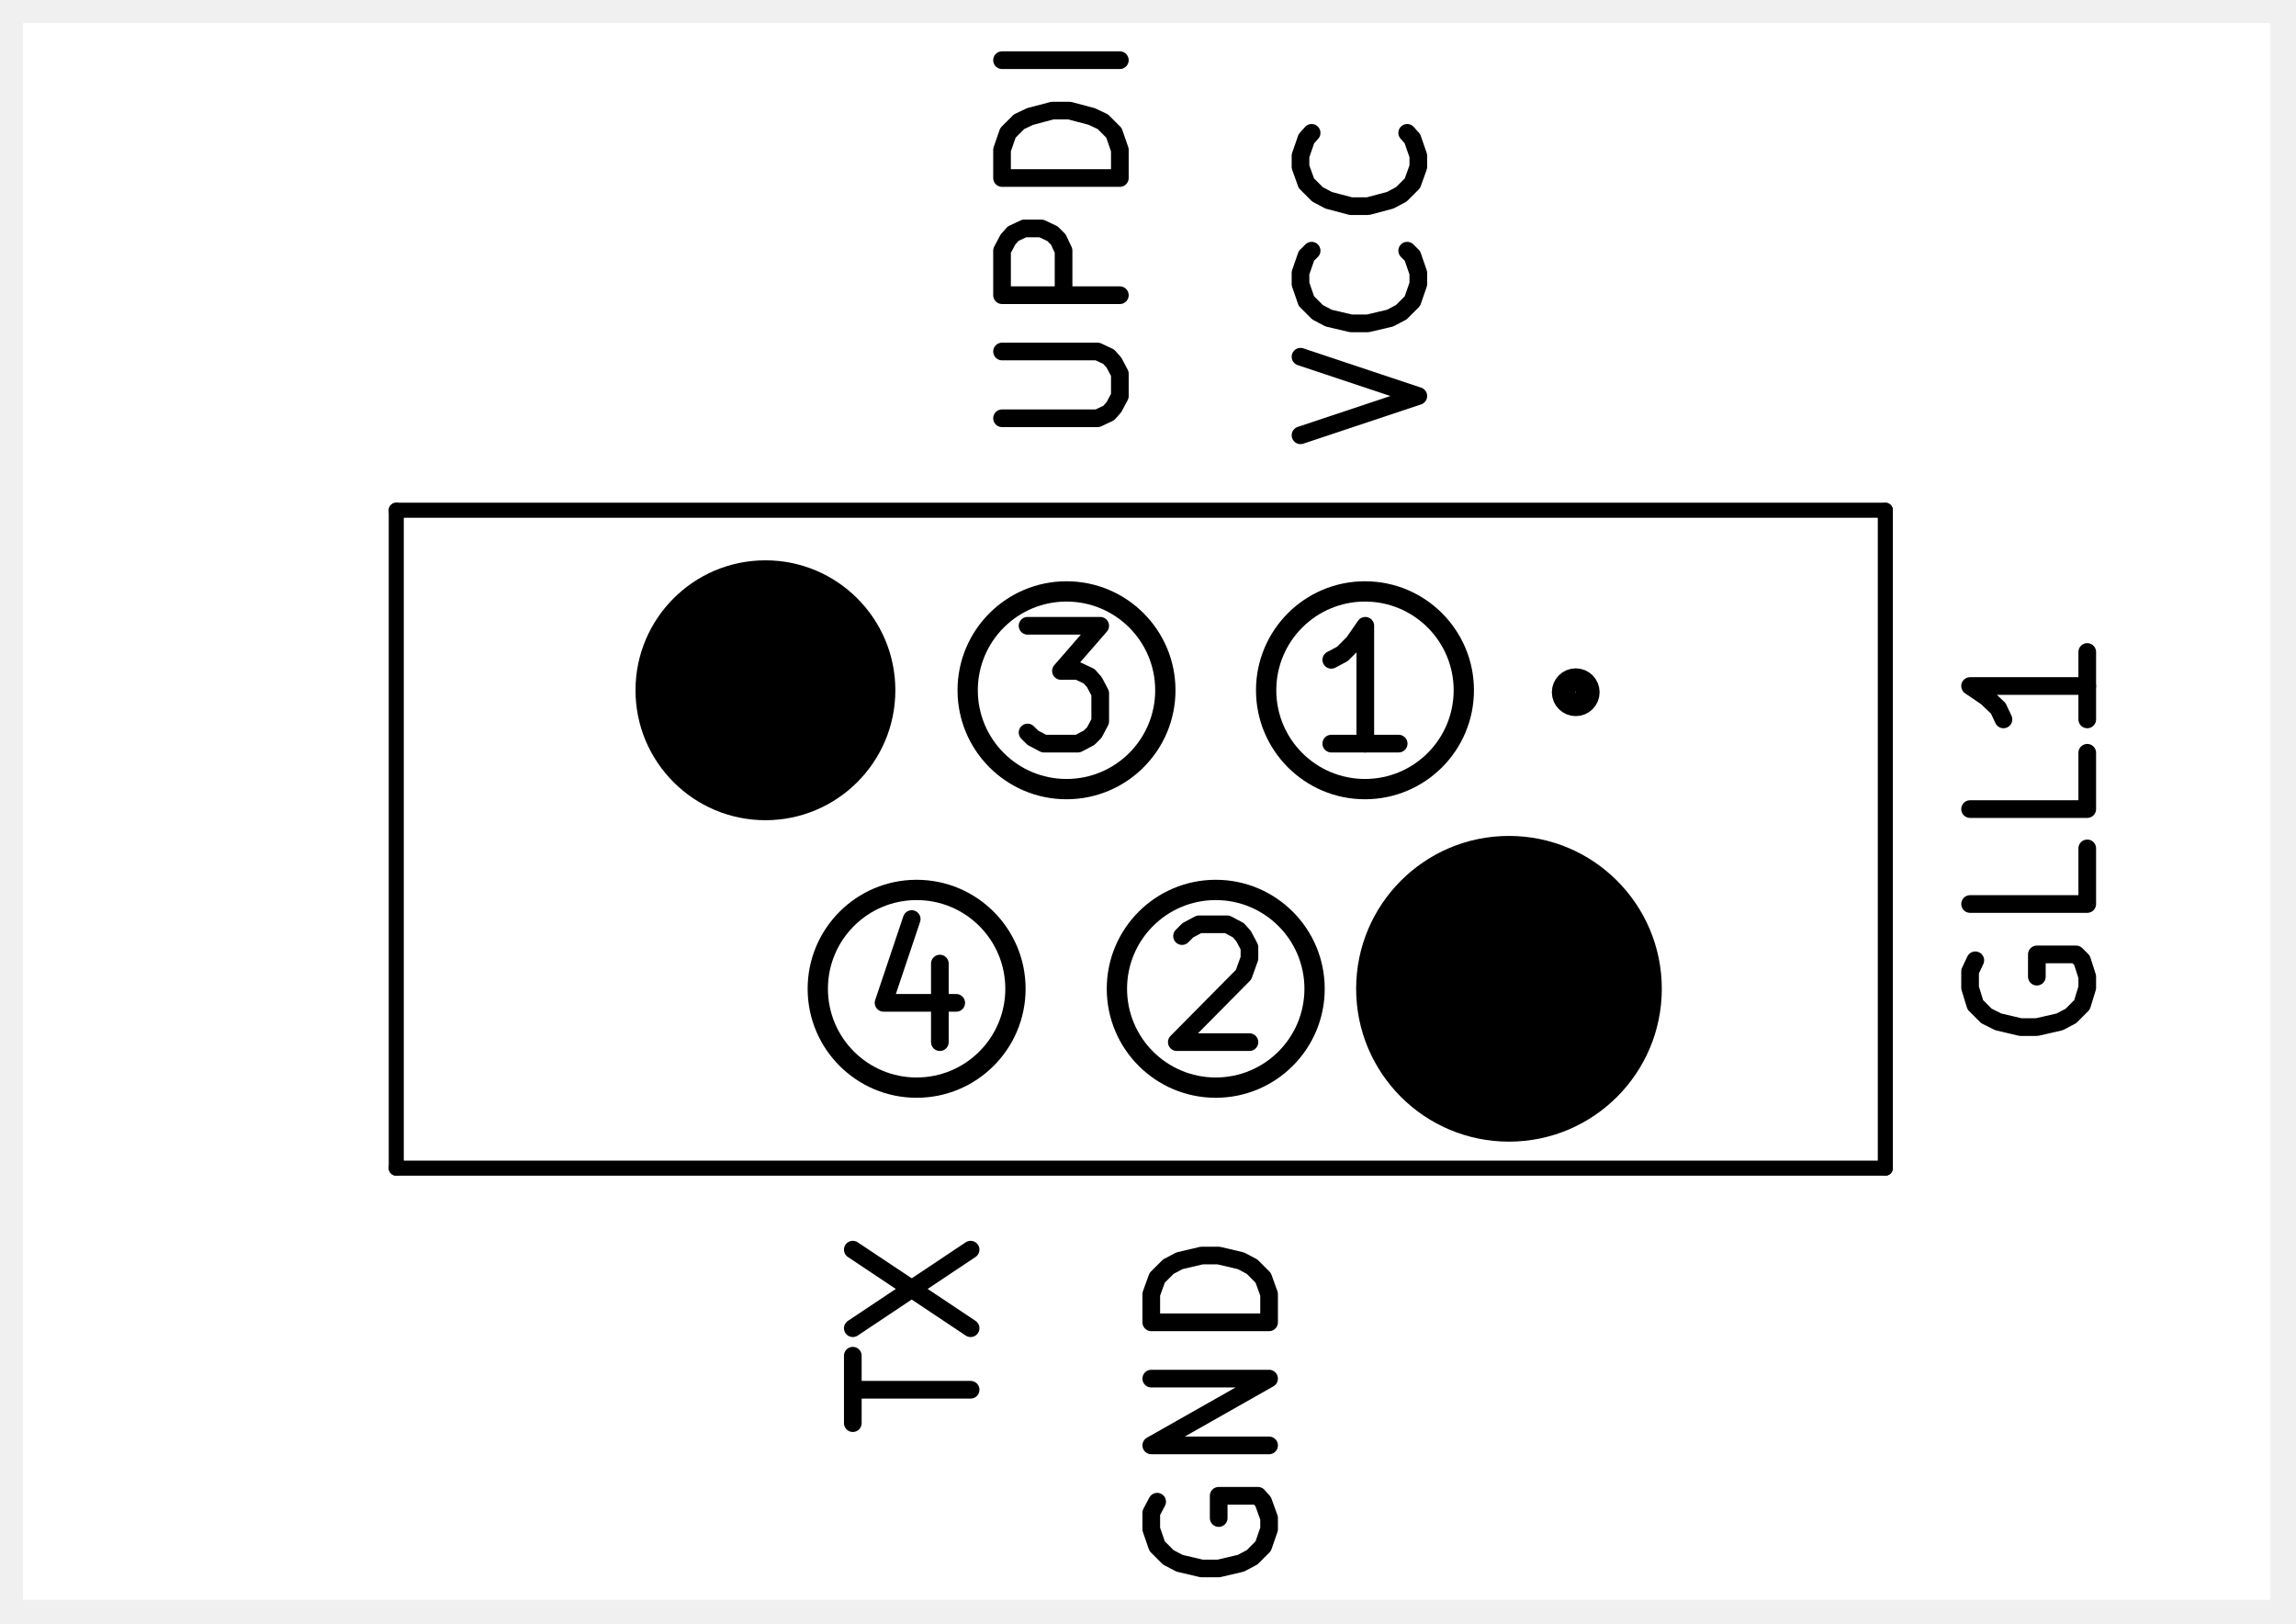
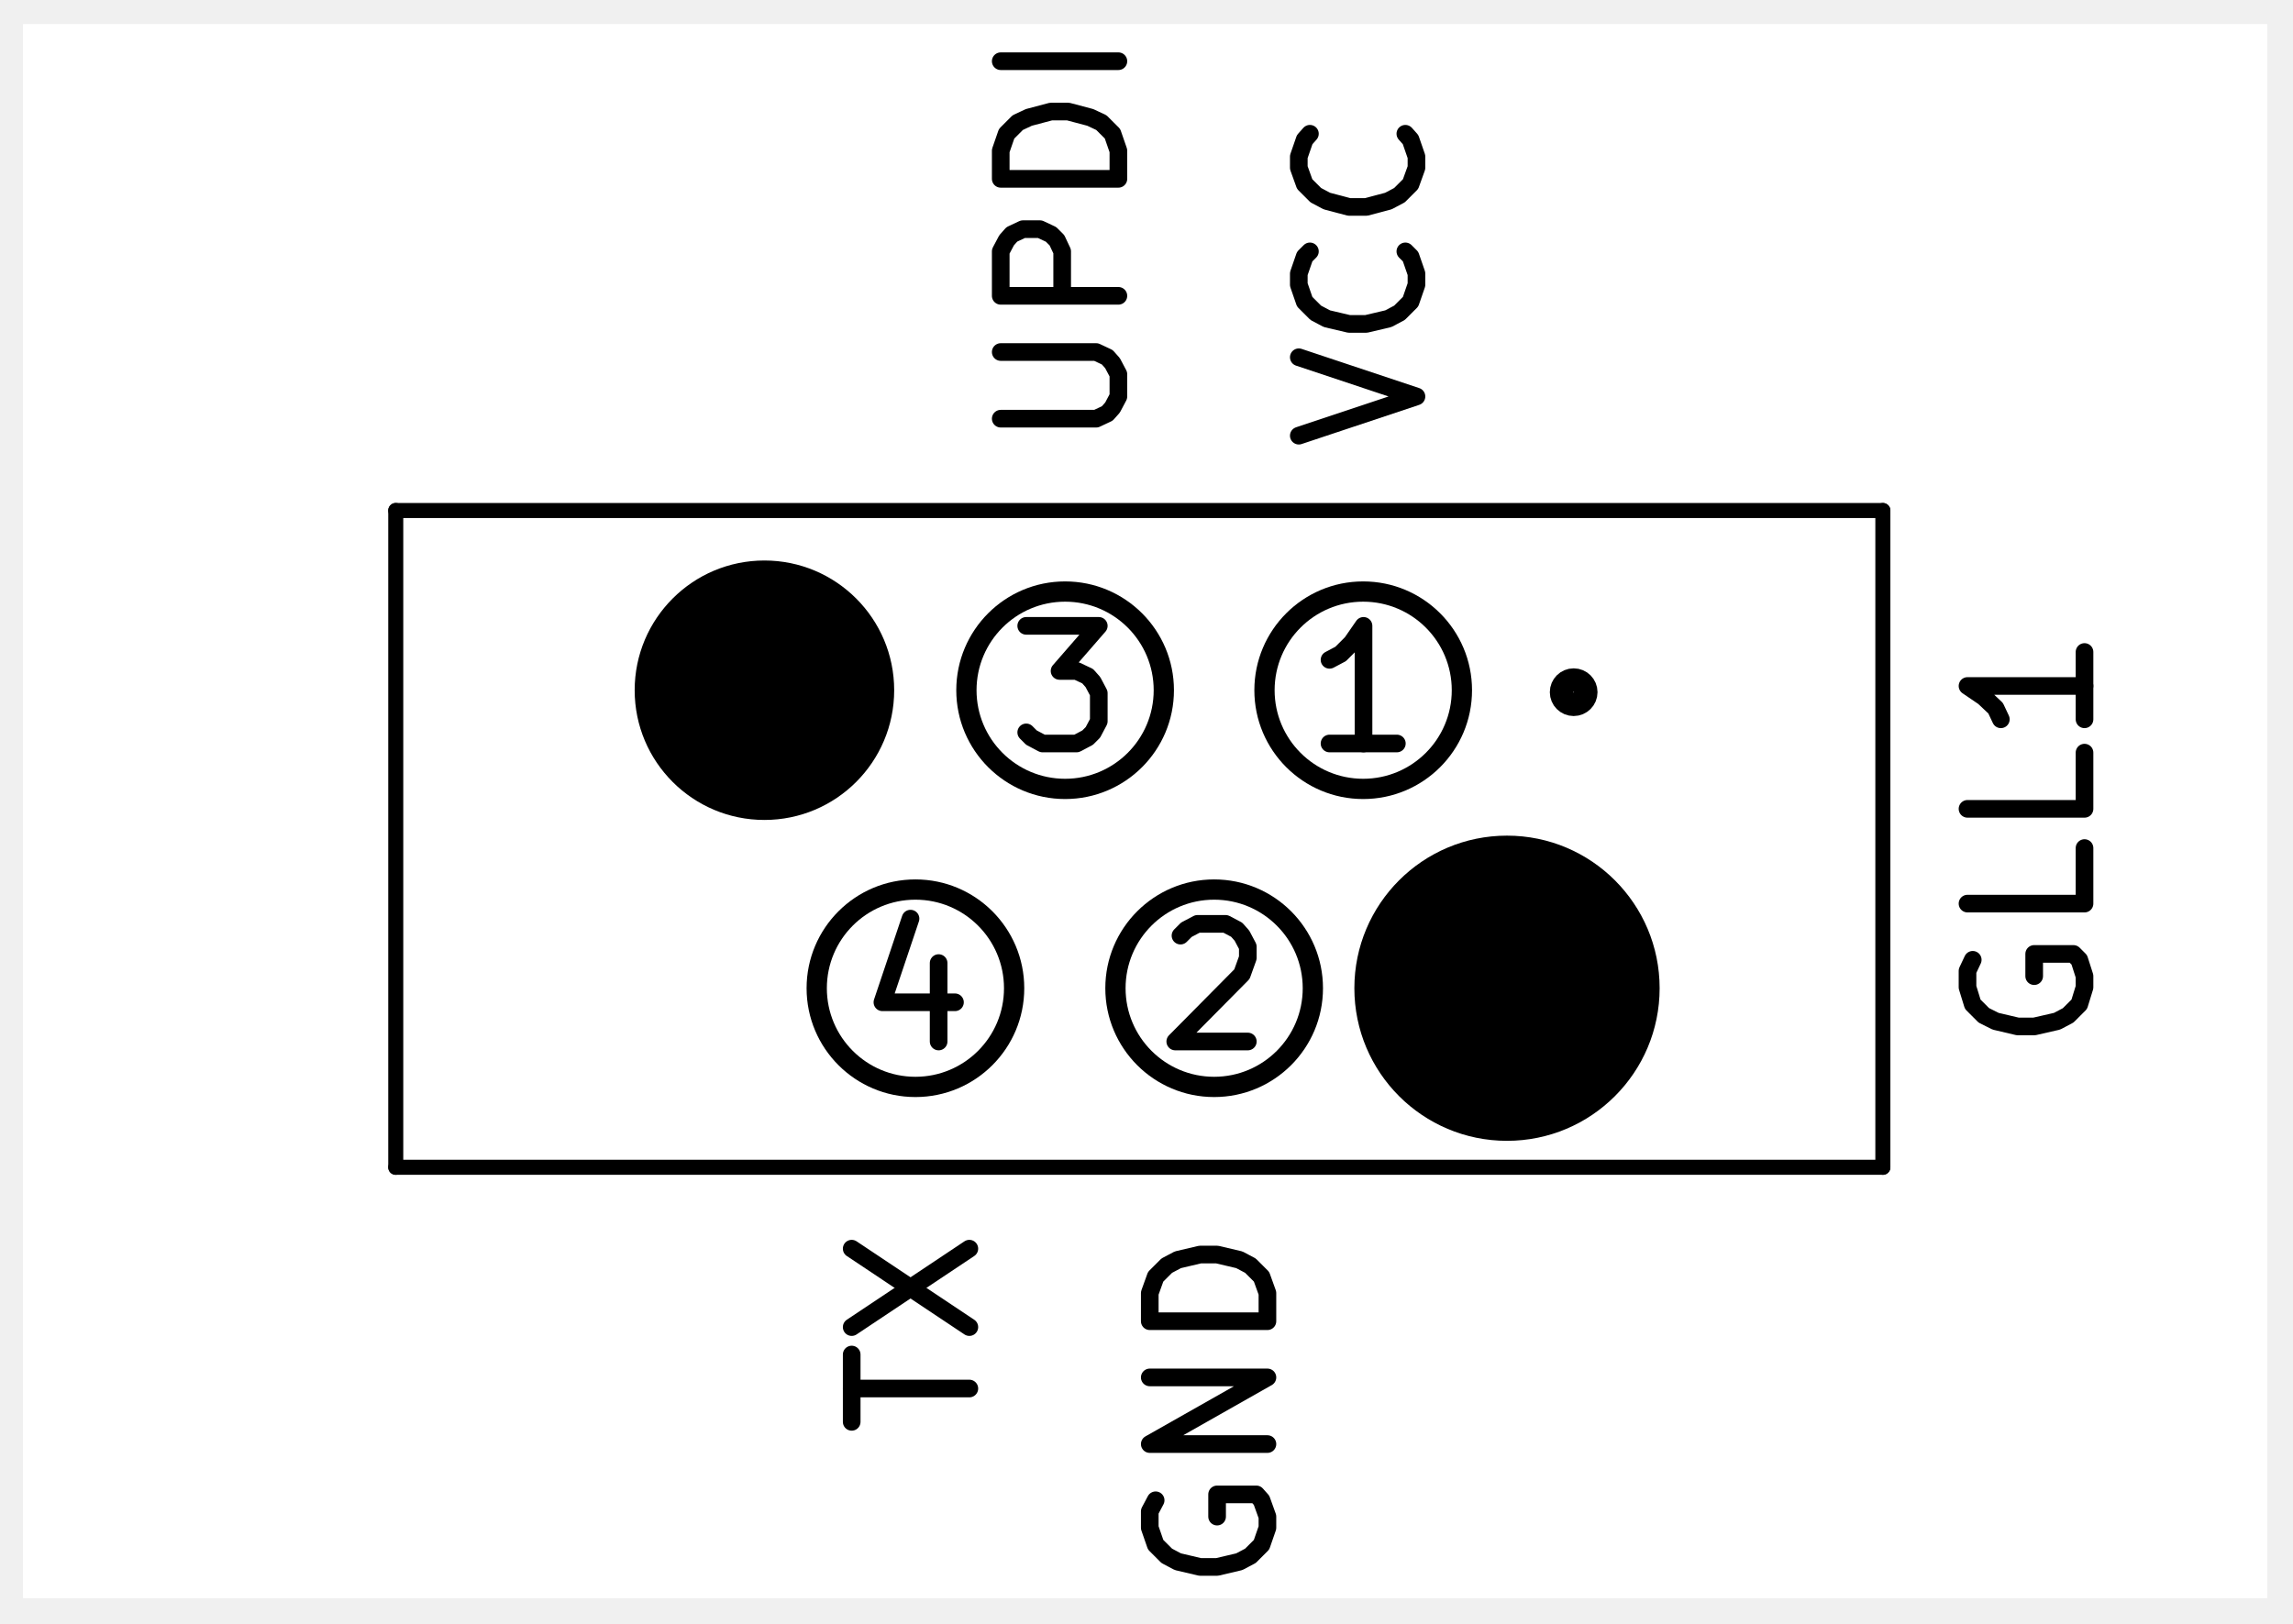
- <svg xmlns="http://www.w3.org/2000/svg" version="1.1" id="svg9" xml:space="preserve" width="1122.52" height="793.701" viewBox="0 0 1122.52 793.701">
+ <svg xmlns="http://www.w3.org/2000/svg" version="1.1" id="svg9" xml:space="preserve" width="298" height="211" viewBox="0 0 1122.52 793.701">
  <defs id="defs13">
    <clipPath clipPathUnits="userSpaceOnUse" id="clipPath25">
      <path d="M 8.504,8.852 H 832.424 V 586.772 H 8.504 Z" id="path23" />
    </clipPath>
    <clipPath clipPathUnits="userSpaceOnUse" id="clipPath37">
      <path d="m 497.144,176.612 h 112.32 v 112.32 h -112.32 z" id="path35" />
    </clipPath>
    <clipPath clipPathUnits="userSpaceOnUse" id="clipPath47">
      <path d="m 232.904,294.452 h 95.52 v 95.52 h -95.52 z" id="path45" />
    </clipPath>
    <clipPath clipPathUnits="userSpaceOnUse" id="clipPath57">
      <path d="m 460.424,302.132 h 80.16 v 80.16 h -80.16 z" id="path55" />
    </clipPath>
    <clipPath clipPathUnits="userSpaceOnUse" id="clipPath67">
      <path d="m 405.704,192.692 h 80.16 v 80.16 h -80.16 z" id="path65" />
    </clipPath>
    <clipPath clipPathUnits="userSpaceOnUse" id="clipPath77">
      <path d="m 350.984,302.132 h 80.16 v 80.16 h -80.16 z" id="path75" />
    </clipPath>
    <clipPath clipPathUnits="userSpaceOnUse" id="clipPath87">
      <path d="m 296.024,192.692 h 80.16 v 80.16 h -80.16 z" id="path85" />
    </clipPath>
    <clipPath clipPathUnits="userSpaceOnUse" id="clipPath97">
      <path d="m 498.104,177.572 h 110.4 v 110.4 h -110.4 z" id="path95" />
    </clipPath>
    <clipPath clipPathUnits="userSpaceOnUse" id="clipPath107">
      <path d="m 234.104,295.652 h 93.12 v 93.12 h -93.12 z" id="path105" />
    </clipPath>
    <clipPath clipPathUnits="userSpaceOnUse" id="clipPath117">
      <path d="m 467.864,309.572 h 65.28 v 65.28 h -65.28 z" id="path115" />
    </clipPath>
    <clipPath clipPathUnits="userSpaceOnUse" id="clipPath127">
      <path d="m 413.144,200.132 h 65.28 v 65.28 h -65.28 z" id="path125" />
    </clipPath>
    <clipPath clipPathUnits="userSpaceOnUse" id="clipPath137">
      <path d="m 358.424,309.572 h 65.28 v 65.28 h -65.28 z" id="path135" />
    </clipPath>
    <clipPath clipPathUnits="userSpaceOnUse" id="clipPath147">
      <path d="m 303.464,200.132 h 65.28 v 65.28 h -65.28 z" id="path145" />
    </clipPath>
    <clipPath clipPathUnits="userSpaceOnUse" id="clipPath157">
      <path d="m 373.544,319.412 h 33.12 v 49.68 h -33.12 z" id="path155" />
    </clipPath>
    <clipPath clipPathUnits="userSpaceOnUse" id="clipPath169">
      <path d="m 484.904,319.412 h 31.2 v 6.48 h -31.2 z" id="path167" />
    </clipPath>
    <clipPath clipPathUnits="userSpaceOnUse" id="clipPath181">
      <path d="m 484.904,319.412 h 18.96 v 49.68 h -18.96 z" id="path179" />
    </clipPath>
    <clipPath clipPathUnits="userSpaceOnUse" id="clipPath193">
      <path d="m 364.184,438.692 h 49.68 v 30.96 h -49.68 z" id="path191" />
    </clipPath>
    <clipPath clipPathUnits="userSpaceOnUse" id="clipPath205">
      <path d="m 364.184,483.812 h 49.68 v 30.96 h -49.68 z" id="path203" />
    </clipPath>
    <clipPath clipPathUnits="userSpaceOnUse" id="clipPath217">
      <path d="m 364.184,526.772 h 49.68 v 31.2 h -49.68 z" id="path215" />
    </clipPath>
    <clipPath clipPathUnits="userSpaceOnUse" id="clipPath229">
      <path d="m 364.184,569.972 h 49.68 v 6.48 h -49.68 z" id="path227" />
    </clipPath>
    <clipPath clipPathUnits="userSpaceOnUse" id="clipPath241">
      <path d="m 473.624,432.452 h 49.68 v 35.28 h -49.68 z" id="path239" />
    </clipPath>
    <clipPath clipPathUnits="userSpaceOnUse" id="clipPath253">
      <path d="m 473.624,473.492 h 49.68 v 33.12 h -49.68 z" id="path251" />
    </clipPath>
    <clipPath clipPathUnits="userSpaceOnUse" id="clipPath265">
      <path d="m 473.624,516.452 h 49.68 v 33.36 h -49.68 z" id="path263" />
    </clipPath>
    <clipPath clipPathUnits="userSpaceOnUse" id="clipPath277">
      <path d="m 341.384,209.972 h 6.48 v 35.28 h -6.48 z" id="path275" />
    </clipPath>
    <clipPath clipPathUnits="userSpaceOnUse" id="clipPath289">
      <path d="m 320.744,224.372 h 33.12 v 37.2 h -33.12 z" id="path287" />
    </clipPath>
    <clipPath clipPathUnits="userSpaceOnUse" id="clipPath301">
      <path d="m 309.464,70.292 h 6.48 v 31.2 h -6.48 z" id="path299" />
    </clipPath>
    <clipPath clipPathUnits="userSpaceOnUse" id="clipPath313">
      <path d="m 309.464,82.532 h 49.68 v 6.48 h -49.68 z" id="path311" />
    </clipPath>
    <clipPath clipPathUnits="userSpaceOnUse" id="clipPath325">
      <path d="m 309.464,105.092 h 49.68 v 35.28 h -49.68 z" id="path323" />
    </clipPath>
    <clipPath clipPathUnits="userSpaceOnUse" id="clipPath341">
      <path d="m 418.904,17.012 h 49.68 v 33.12 h -49.68 z" id="path339" />
    </clipPath>
    <clipPath clipPathUnits="userSpaceOnUse" id="clipPath353">
      <path d="m 418.904,62.132 h 49.68 v 30.96 h -49.68 z" id="path351" />
    </clipPath>
    <clipPath clipPathUnits="userSpaceOnUse" id="clipPath365">
      <path d="m 418.904,107.252 h 49.68 v 30.96 h -49.68 z" id="path363" />
    </clipPath>
    <clipPath clipPathUnits="userSpaceOnUse" id="clipPath377">
      <path d="m 142.424,164.132 h 5.76 v 246.96 h -5.76 z" id="path375" />
    </clipPath>
    <clipPath clipPathUnits="userSpaceOnUse" id="clipPath389">
      <path d="m 142.424,405.332 h 551.76 v 5.76 h -551.76 z" id="path387" />
    </clipPath>
    <clipPath clipPathUnits="userSpaceOnUse" id="clipPath401">
      <path d="m 428.264,209.972 h 33.12 v 49.68 h -33.12 z" id="path399" />
    </clipPath>
    <clipPath clipPathUnits="userSpaceOnUse" id="clipPath413">
      <path d="m 142.424,164.132 h 551.76 v 5.76 h -551.76 z" id="path411" />
    </clipPath>
    <clipPath clipPathUnits="userSpaceOnUse" id="clipPath425">
      <path d="m 688.424,164.132 h 5.76 v 246.96 h -5.76 z" id="path423" />
    </clipPath>
    <clipPath clipPathUnits="userSpaceOnUse" id="clipPath437">
      <path d="m 568.904,332.612 h 17.76 v 17.76 h -17.76 z" id="path435" />
    </clipPath>
    <clipPath clipPathUnits="userSpaceOnUse" id="clipPath449">
      <path d="m 719.144,215.492 h 49.44 v 33.12 h -49.44 z" id="path447" />
    </clipPath>
    <clipPath clipPathUnits="userSpaceOnUse" id="clipPath461">
      <path d="m 719.144,260.612 h 49.44 v 26.88 h -49.44 z" id="path459" />
    </clipPath>
    <clipPath clipPathUnits="userSpaceOnUse" id="clipPath473">
      <path d="m 719.144,295.412 h 49.44 v 27.12 h -49.44 z" id="path471" />
    </clipPath>
    <clipPath clipPathUnits="userSpaceOnUse" id="clipPath485">
      <path d="m 762.104,328.292 h 6.48 v 31.2 h -6.48 z" id="path483" />
    </clipPath>
    <clipPath clipPathUnits="userSpaceOnUse" id="clipPath497">
      <path d="m 719.144,328.292 h 49.44 v 18.72 h -49.44 z" id="path495" />
    </clipPath>
  </defs>
  <g id="g15" transform="matrix(1.333333,0,0,-1.333333,0,793.7008)">
    <g id="g17" />
    <g id="g19">
      <g id="g21" clip-path="url(#clipPath25)">
        <path d="M 8.264,586.772 H 832.424 V 8.852 H 8.264 Z" style="fill:#ffffff;fill-opacity:1;fill-rule:nonzero;stroke:none" id="path27" />
        <path d="M 8.264,586.772 H 832.424 V 8.852 H 8.264 Z" style="fill:#ffffff;fill-opacity:1;fill-rule:nonzero;stroke:none" id="path29" />
      </g>
    </g>
    <g id="g31">
      <g id="g33" clip-path="url(#clipPath37)">
        <path d="m 609.344,232.772 c 0,-30.95 -25.09,-56.04 -56.04,-56.04 -30.95,0 -56.04,25.09 -56.04,56.04 0,30.95 25.09,56.04 56.04,56.04 30.95,0 56.04,-25.09 56.04,-56.04 z" style="fill:#000000;fill-opacity:1;fill-rule:nonzero;stroke:none" id="path39" />
      </g>
    </g>
    <g id="g41">
      <g id="g43" clip-path="url(#clipPath47)">
        <path d="m 328.304,342.212 c 0,-26.311 -21.329,-47.64 -47.64,-47.64 -26.311,0 -47.64,21.329 -47.64,47.64 0,26.311 21.329,47.64 47.64,47.64 26.311,0 47.64,-21.329 47.64,-47.64 z" style="fill:#000000;fill-opacity:1;fill-rule:nonzero;stroke:none" id="path49" />
      </g>
    </g>
    <g id="g51">
      <g id="g53" clip-path="url(#clipPath57)">
        <path d="m 540.464,342.212 c 0,-22.07 -17.89,-39.96 -39.96,-39.96 -22.07,0 -39.96,17.89 -39.96,39.96 0,22.07 17.89,39.96 39.96,39.96 22.07,0 39.96,-17.89 39.96,-39.96 z" style="fill:#000000;fill-opacity:1;fill-rule:nonzero;stroke:none" id="path59" />
      </g>
    </g>
    <g id="g61">
      <g id="g63" clip-path="url(#clipPath67)">
        <path d="m 485.744,232.772 c 0,-22.07 -17.89,-39.96 -39.96,-39.96 -22.07,0 -39.96,17.89 -39.96,39.96 0,22.07 17.89,39.96 39.96,39.96 22.07,0 39.96,-17.89 39.96,-39.96 z" style="fill:#000000;fill-opacity:1;fill-rule:nonzero;stroke:none" id="path69" />
      </g>
    </g>
    <g id="g71">
      <g id="g73" clip-path="url(#clipPath77)">
        <path d="m 431.024,342.212 c 0,-22.07 -17.89,-39.96 -39.96,-39.96 -22.07,0 -39.96,17.89 -39.96,39.96 0,22.07 17.89,39.96 39.96,39.96 22.07,0 39.96,-17.89 39.96,-39.96 z" style="fill:#000000;fill-opacity:1;fill-rule:nonzero;stroke:none" id="path79" />
      </g>
    </g>
    <g id="g81">
      <g id="g83" clip-path="url(#clipPath87)">
        <path d="m 376.064,232.772 c 0,-22.07 -17.89,-39.96 -39.96,-39.96 -22.07,0 -39.96,17.89 -39.96,39.96 0,22.07 17.89,39.96 39.96,39.96 22.07,0 39.96,-17.89 39.96,-39.96 z" style="fill:#000000;fill-opacity:1;fill-rule:nonzero;stroke:none" id="path89" />
      </g>
    </g>
    <g id="g91">
      <g id="g93" clip-path="url(#clipPath97)">
        <path d="m 608.384,232.772 c 0,-30.42 -24.66,-55.08 -55.08,-55.08 -30.42,0 -55.08,24.66 -55.08,55.08 0,30.42 24.66,55.08 55.08,55.08 30.42,0 55.08,-24.66 55.08,-55.08 z" style="fill:#000000;fill-opacity:1;fill-rule:nonzero;stroke:none" id="path99" />
      </g>
    </g>
    <g id="g101">
      <g id="g103" clip-path="url(#clipPath107)">
        <path d="m 327.104,342.212 c 0,-25.648 -20.792,-46.44 -46.44,-46.44 -25.648,0 -46.44,20.792 -46.44,46.44 0,25.648 20.792,46.44 46.44,46.44 25.648,0 46.44,-20.792 46.44,-46.44 z" style="fill:#000000;fill-opacity:1;fill-rule:nonzero;stroke:none" id="path109" />
      </g>
    </g>
    <g id="g111">
      <g id="g113" clip-path="url(#clipPath117)">
        <path d="m 533.024,342.212 c 0,-17.961 -14.559,-32.52 -32.52,-32.52 -17.961,0 -32.52,14.559 -32.52,32.52 0,17.961 14.559,32.52 32.52,32.52 17.961,0 32.52,-14.559 32.52,-32.52 z" style="fill:#ffffff;fill-opacity:1;fill-rule:nonzero;stroke:none" id="path119" />
      </g>
    </g>
    <g id="g121">
      <g id="g123" clip-path="url(#clipPath127)">
        <path d="m 478.304,232.772 c 0,-17.961 -14.559,-32.52 -32.52,-32.52 -17.961,0 -32.52,14.559 -32.52,32.52 0,17.961 14.559,32.52 32.52,32.52 17.961,0 32.52,-14.559 32.52,-32.52 z" style="fill:#ffffff;fill-opacity:1;fill-rule:nonzero;stroke:none" id="path129" />
      </g>
    </g>
    <g id="g131">
      <g id="g133" clip-path="url(#clipPath137)">
        <path d="m 423.584,342.212 c 0,-17.961 -14.559,-32.52 -32.52,-32.52 -17.961,0 -32.52,14.559 -32.52,32.52 0,17.961 14.559,32.52 32.52,32.52 17.961,0 32.52,-14.559 32.52,-32.52 z" style="fill:#ffffff;fill-opacity:1;fill-rule:nonzero;stroke:none" id="path139" />
      </g>
    </g>
    <g id="g141">
      <g id="g143" clip-path="url(#clipPath147)">
        <path d="m 368.624,232.772 c 0,-17.961 -14.559,-32.52 -32.52,-32.52 -17.961,0 -32.52,14.559 -32.52,32.52 0,17.961 14.559,32.52 32.52,32.52 17.961,0 32.52,-14.559 32.52,-32.52 z" style="fill:#ffffff;fill-opacity:1;fill-rule:nonzero;stroke:none" id="path149" />
      </g>
    </g>
    <g id="g151">
      <g id="g153" clip-path="url(#clipPath157)">
        <g id="g159" transform="matrix(0.24,0,0,-0.24,8.503967,586.7717)">
          <path d="m 1534.5,920.5 h 111 l -60,69 h 26 l 17,8 8,9 9,17 v 43 l -9,17 -8,8 -17,9 h -52 l -17,-9 -8,-8" style="fill:none;stroke:#000000;stroke-width:27;stroke-linecap:round;stroke-linejoin:round;stroke-miterlimit:10;stroke-dasharray:none;stroke-opacity:1" id="path161" />
        </g>
      </g>
    </g>
    <g id="g163">
      <g id="g165" clip-path="url(#clipPath169)">
        <g id="g171" transform="matrix(0.24,0,0,-0.24,8.503967,586.7717)">
          <path d="m 2101.5,1100.5 h -103" style="fill:none;stroke:#000000;stroke-width:27;stroke-linecap:round;stroke-linejoin:round;stroke-miterlimit:10;stroke-dasharray:none;stroke-opacity:1" id="path173" />
        </g>
      </g>
    </g>
    <g id="g175">
      <g id="g177" clip-path="url(#clipPath181)">
        <g id="g183" transform="matrix(0.24,0,0,-0.24,8.503967,586.7717)">
          <path d="m 2050.5,1100.5 v -180 l -18,26 -17,17 -17,9" style="fill:none;stroke:#000000;stroke-width:27;stroke-linecap:round;stroke-linejoin:round;stroke-miterlimit:10;stroke-dasharray:none;stroke-opacity:1" id="path185" />
        </g>
      </g>
    </g>
    <g id="g187">
      <g id="g189" clip-path="url(#clipPath193)">
        <g id="g195" transform="matrix(0.24,0,0,-0.24,8.503967,586.7717)">
          <path d="m 1495.5,603.5 h 146 l 17,-8 8,-9 9,-17 v -34 l -9,-17 -8,-9 -17,-8 h -146" style="fill:none;stroke:#000000;stroke-width:27;stroke-linecap:round;stroke-linejoin:round;stroke-miterlimit:10;stroke-dasharray:none;stroke-opacity:1" id="path197" />
        </g>
      </g>
    </g>
    <g id="g199">
      <g id="g201" clip-path="url(#clipPath205)">
        <g id="g207" transform="matrix(0.24,0,0,-0.24,8.503967,586.7717)">
          <path d="m 1675.5,415.5 h -180 v -68 l 9,-17 8,-9 17,-8 h 26 l 17,8 9,9 8,17 v 68" style="fill:none;stroke:#000000;stroke-width:27;stroke-linecap:round;stroke-linejoin:round;stroke-miterlimit:10;stroke-dasharray:none;stroke-opacity:1" id="path209" />
        </g>
      </g>
    </g>
    <g id="g211">
      <g id="g213" clip-path="url(#clipPath217)">
        <g id="g219" transform="matrix(0.24,0,0,-0.24,8.503967,586.7717)">
          <path d="m 1675.5,236.5 h -180 v -43 l 9,-26 17,-17 17,-8 34,-9 h 26 l 34,9 17,8 17,17 9,26 v 43" style="fill:none;stroke:#000000;stroke-width:27;stroke-linecap:round;stroke-linejoin:round;stroke-miterlimit:10;stroke-dasharray:none;stroke-opacity:1" id="path221" />
        </g>
      </g>
    </g>
    <g id="g223">
      <g id="g225" clip-path="url(#clipPath229)">
        <g id="g231" transform="matrix(0.24,0,0,-0.24,8.503967,586.7717)">
          <path d="m 1675.5,56.5 h -180" style="fill:none;stroke:#000000;stroke-width:27;stroke-linecap:round;stroke-linejoin:round;stroke-miterlimit:10;stroke-dasharray:none;stroke-opacity:1" id="path233" />
        </g>
      </g>
    </g>
    <g id="g235">
      <g id="g237" clip-path="url(#clipPath241)">
        <g id="g243" transform="matrix(0.24,0,0,-0.24,8.503967,586.7717)">
          <path d="m 1951.5,629.5 180,-60 -180,-60" style="fill:none;stroke:#000000;stroke-width:27;stroke-linecap:round;stroke-linejoin:round;stroke-miterlimit:10;stroke-dasharray:none;stroke-opacity:1" id="path245" />
        </g>
      </g>
    </g>
    <g id="g247">
      <g id="g249" clip-path="url(#clipPath253)">
        <g id="g255" transform="matrix(0.24,0,0,-0.24,8.503967,586.7717)">
          <path d="m 2114.5,347.5 8,8 9,26 v 17 l -9,26 -17,17 -17,9 -34,8 h -26 l -34,-8 -17,-9 -17,-17 -9,-26 v -17 l 9,-26 8,-8" style="fill:none;stroke:#000000;stroke-width:27;stroke-linecap:round;stroke-linejoin:round;stroke-miterlimit:10;stroke-dasharray:none;stroke-opacity:1" id="path257" />
        </g>
      </g>
    </g>
    <g id="g259">
      <g id="g261" clip-path="url(#clipPath265)">
        <g id="g267" transform="matrix(0.24,0,0,-0.24,8.503967,586.7717)">
          <path d="m 2114.5,167.5 8,9 9,26 v 17 l -9,25 -17,17 -17,9 -34,9 h -26 l -34,-9 -17,-9 -17,-17 -9,-25 v -17 l 9,-26 8,-9" style="fill:none;stroke:#000000;stroke-width:27;stroke-linecap:round;stroke-linejoin:round;stroke-miterlimit:10;stroke-dasharray:none;stroke-opacity:1" id="path269" />
        </g>
      </g>
    </g>
    <g id="g271">
      <g id="g273" clip-path="url(#clipPath277)">
        <g id="g279" transform="matrix(0.24,0,0,-0.24,8.503967,586.7717)">
          <path d="m 1400.5,1436.5 v 120" style="fill:none;stroke:#000000;stroke-width:27;stroke-linecap:round;stroke-linejoin:round;stroke-miterlimit:10;stroke-dasharray:none;stroke-opacity:1" id="path281" />
        </g>
      </g>
    </g>
    <g id="g283">
      <g id="g285" clip-path="url(#clipPath289)">
        <g id="g291" transform="matrix(0.24,0,0,-0.24,8.503967,586.7717)">
          <path d="m 1357.5,1368.5 -43,128 h 111" style="fill:none;stroke:#000000;stroke-width:27;stroke-linecap:round;stroke-linejoin:round;stroke-miterlimit:10;stroke-dasharray:none;stroke-opacity:1" id="path293" />
        </g>
      </g>
    </g>
    <g id="g295">
      <g id="g297" clip-path="url(#clipPath301)">
        <g id="g303" transform="matrix(0.24,0,0,-0.24,8.503967,586.7717)">
          <path d="m 1267.5,2138.5 v -103" style="fill:none;stroke:#000000;stroke-width:27;stroke-linecap:round;stroke-linejoin:round;stroke-miterlimit:10;stroke-dasharray:none;stroke-opacity:1" id="path305" />
        </g>
      </g>
    </g>
    <g id="g307">
      <g id="g309" clip-path="url(#clipPath313)">
        <g id="g315" transform="matrix(0.24,0,0,-0.24,8.503967,586.7717)">
          <path d="m 1447.5,2087.5 h -180" style="fill:none;stroke:#000000;stroke-width:27;stroke-linecap:round;stroke-linejoin:round;stroke-miterlimit:10;stroke-dasharray:none;stroke-opacity:1" id="path317" />
        </g>
      </g>
    </g>
    <g id="g319">
      <g id="g321" clip-path="url(#clipPath325)">
        <g id="g327" transform="matrix(0.24,0,0,-0.24,8.503967,586.7717)">
          <path d="m 1267.5,1993.5 180,-120" style="fill:none;stroke:#000000;stroke-width:27;stroke-linecap:round;stroke-linejoin:round;stroke-miterlimit:10;stroke-dasharray:none;stroke-opacity:1" id="path329" />
        </g>
        <g id="g331" transform="matrix(0.24,0,0,-0.24,8.503967,586.7717)">
          <path d="m 1267.5,1873.5 180,120" style="fill:none;stroke:#000000;stroke-width:27;stroke-linecap:round;stroke-linejoin:round;stroke-miterlimit:10;stroke-dasharray:none;stroke-opacity:1" id="path333" />
        </g>
      </g>
    </g>
    <g id="g335">
      <g id="g337" clip-path="url(#clipPath341)">
        <g id="g343" transform="matrix(0.24,0,0,-0.24,8.503967,586.7717)">
          <path d="m 1732.5,2258.5 -9,17 v 25 l 9,26 17,17 17,9 34,8 h 26 l 34,-8 17,-9 17,-17 9,-26 v -17 l -9,-25 -8,-9 h -60 v 34" style="fill:none;stroke:#000000;stroke-width:27;stroke-linecap:round;stroke-linejoin:round;stroke-miterlimit:10;stroke-dasharray:none;stroke-opacity:1" id="path345" />
        </g>
      </g>
    </g>
    <g id="g347">
      <g id="g349" clip-path="url(#clipPath353)">
        <g id="g355" transform="matrix(0.24,0,0,-0.24,8.503967,586.7717)">
          <path d="m 1903.5,2172.5 h -180 l 180,-102 h -180" style="fill:none;stroke:#000000;stroke-width:27;stroke-linecap:round;stroke-linejoin:round;stroke-miterlimit:10;stroke-dasharray:none;stroke-opacity:1" id="path357" />
        </g>
      </g>
    </g>
    <g id="g359">
      <g id="g361" clip-path="url(#clipPath365)">
        <g id="g367" transform="matrix(0.24,0,0,-0.24,8.503967,586.7717)">
          <path d="m 1903.5,1984.5 h -180 v -43 l 9,-25 17,-17 17,-9 34,-8 h 26 l 34,8 17,9 17,17 9,25 v 43" style="fill:none;stroke:#000000;stroke-width:27;stroke-linecap:round;stroke-linejoin:round;stroke-miterlimit:10;stroke-dasharray:none;stroke-opacity:1" id="path369" />
        </g>
      </g>
    </g>
    <g id="g371">
      <g id="g373" clip-path="url(#clipPath377)">
        <g id="g379" transform="matrix(0.24,0,0,-0.24,8.503967,586.7717)">
          <path d="M 570,1749 V 744" style="fill:none;stroke:#000000;stroke-width:23;stroke-linecap:round;stroke-linejoin:round;stroke-miterlimit:10;stroke-dasharray:none;stroke-opacity:1" id="path381" />
        </g>
      </g>
    </g>
    <g id="g383">
      <g id="g385" clip-path="url(#clipPath389)">
        <g id="g391" transform="matrix(0.24,0,0,-0.24,8.503967,586.7717)">
          <path d="M 570,744 H 2845" style="fill:none;stroke:#000000;stroke-width:23;stroke-linecap:round;stroke-linejoin:round;stroke-miterlimit:10;stroke-dasharray:none;stroke-opacity:1" id="path393" />
        </g>
      </g>
    </g>
    <g id="g395">
      <g id="g397" clip-path="url(#clipPath401)">
        <g id="g403" transform="matrix(0.24,0,0,-0.24,8.503967,586.7717)">
          <path d="m 1770.5,1394.5 9,-9 17,-9 h 43 l 17,9 8,9 9,17 v 17 l -9,25 -102,103 h 111" style="fill:none;stroke:#000000;stroke-width:27;stroke-linecap:round;stroke-linejoin:round;stroke-miterlimit:10;stroke-dasharray:none;stroke-opacity:1" id="path405" />
        </g>
      </g>
    </g>
    <g id="g407">
      <g id="g409" clip-path="url(#clipPath413)">
        <g id="g415" transform="matrix(0.24,0,0,-0.24,8.503967,586.7717)">
          <path d="M 2845,1749 H 570" style="fill:none;stroke:#000000;stroke-width:23;stroke-linecap:round;stroke-linejoin:round;stroke-miterlimit:10;stroke-dasharray:none;stroke-opacity:1" id="path417" />
        </g>
      </g>
    </g>
    <g id="g419">
      <g id="g421" clip-path="url(#clipPath425)">
        <g id="g427" transform="matrix(0.24,0,0,-0.24,8.503967,586.7717)">
          <path d="M 2845,744 V 1749" style="fill:none;stroke:#000000;stroke-width:23;stroke-linecap:round;stroke-linejoin:round;stroke-miterlimit:10;stroke-dasharray:none;stroke-opacity:1" id="path429" />
        </g>
      </g>
    </g>
    <g id="g431">
      <g id="g433" clip-path="url(#clipPath437)">
        <g id="g439" transform="matrix(0.24,0,0,-0.24,8.503967,586.7717)">
          <path d="m 2390.5,1022 c 0,10.219 -8.281,18.5 -18.5,18.5 -10.219,0 -18.5,-8.281 -18.5,-18.5 0,-10.219 8.281,-18.5 18.5,-18.5 10.219,0 18.5,8.281 18.5,18.5 z" style="fill:none;stroke:#000000;stroke-width:36;stroke-linecap:round;stroke-linejoin:round;stroke-miterlimit:10;stroke-dasharray:none;stroke-opacity:1" id="path441" />
        </g>
      </g>
    </g>
    <g id="g443">
      <g id="g445" clip-path="url(#clipPath449)">
        <g id="g451" transform="matrix(0.24,0,0,-0.24,8.503967,586.7717)">
          <path d="m 2982.5,1431.5 -8,17 v 25 l 8,26 17,17 18,9 34,8 h 25 l 35,-8 17,-9 17,-17 8,-26 v -17 l -8,-25 -9,-9 h -60 v 34" style="fill:none;stroke:#000000;stroke-width:27;stroke-linecap:round;stroke-linejoin:round;stroke-miterlimit:10;stroke-dasharray:none;stroke-opacity:1" id="path453" />
        </g>
      </g>
    </g>
    <g id="g455">
      <g id="g457" clip-path="url(#clipPath461)">
        <g id="g463" transform="matrix(0.24,0,0,-0.24,8.503967,586.7717)">
          <path d="m 3153.5,1260.5 v 85 h -179" style="fill:none;stroke:#000000;stroke-width:27;stroke-linecap:round;stroke-linejoin:round;stroke-miterlimit:10;stroke-dasharray:none;stroke-opacity:1" id="path465" />
        </g>
      </g>
    </g>
    <g id="g467">
      <g id="g469" clip-path="url(#clipPath473)">
        <g id="g475" transform="matrix(0.24,0,0,-0.24,8.503967,586.7717)">
          <path d="m 3153.5,1114.5 v 86 h -179" style="fill:none;stroke:#000000;stroke-width:27;stroke-linecap:round;stroke-linejoin:round;stroke-miterlimit:10;stroke-dasharray:none;stroke-opacity:1" id="path477" />
        </g>
      </g>
    </g>
    <g id="g479">
      <g id="g481" clip-path="url(#clipPath485)">
        <g id="g487" transform="matrix(0.24,0,0,-0.24,8.503967,586.7717)">
          <path d="m 3153.5,960.5 v 103" style="fill:none;stroke:#000000;stroke-width:27;stroke-linecap:round;stroke-linejoin:round;stroke-miterlimit:10;stroke-dasharray:none;stroke-opacity:1" id="path489" />
        </g>
      </g>
    </g>
    <g id="g491">
      <g id="g493" clip-path="url(#clipPath497)">
        <g id="g499" transform="matrix(0.24,0,0,-0.24,8.503967,586.7717)">
          <path d="m 3153.5,1012.5 h -179 l 25,17 18,17 8,17" style="fill:none;stroke:#000000;stroke-width:27;stroke-linecap:round;stroke-linejoin:round;stroke-miterlimit:10;stroke-dasharray:none;stroke-opacity:1" id="path501" />
        </g>
      </g>
    </g>
  </g>
</svg>
